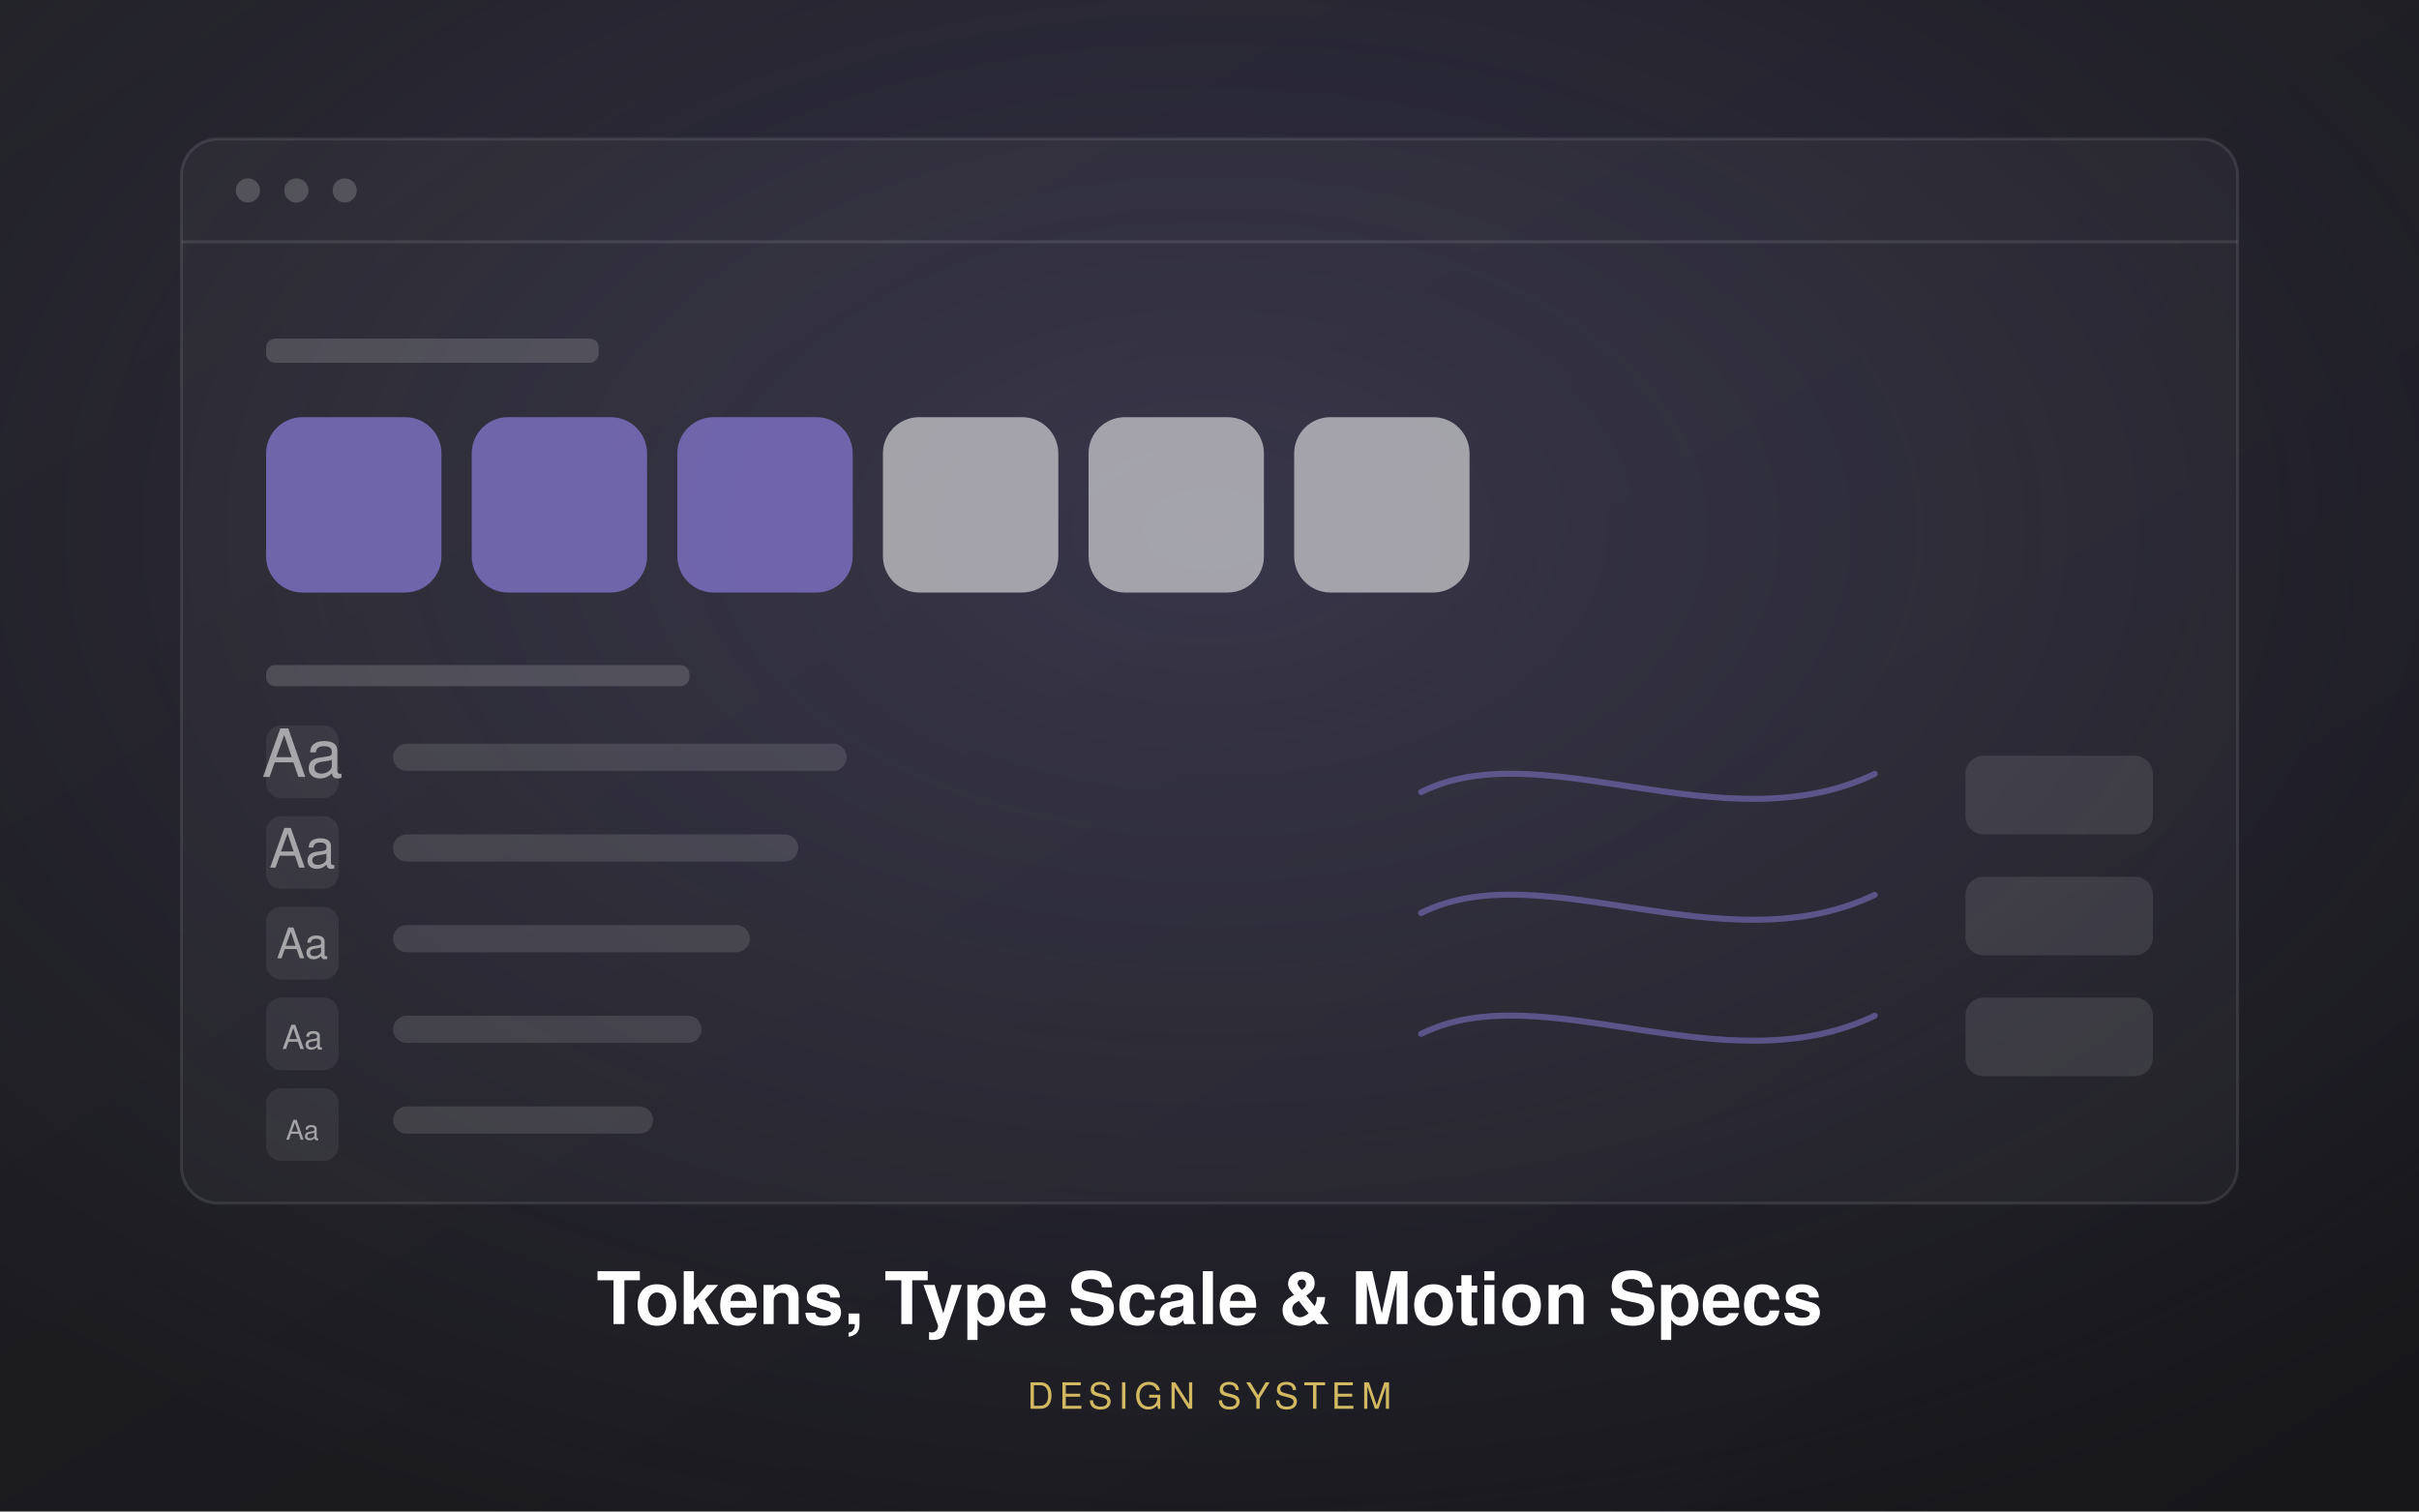
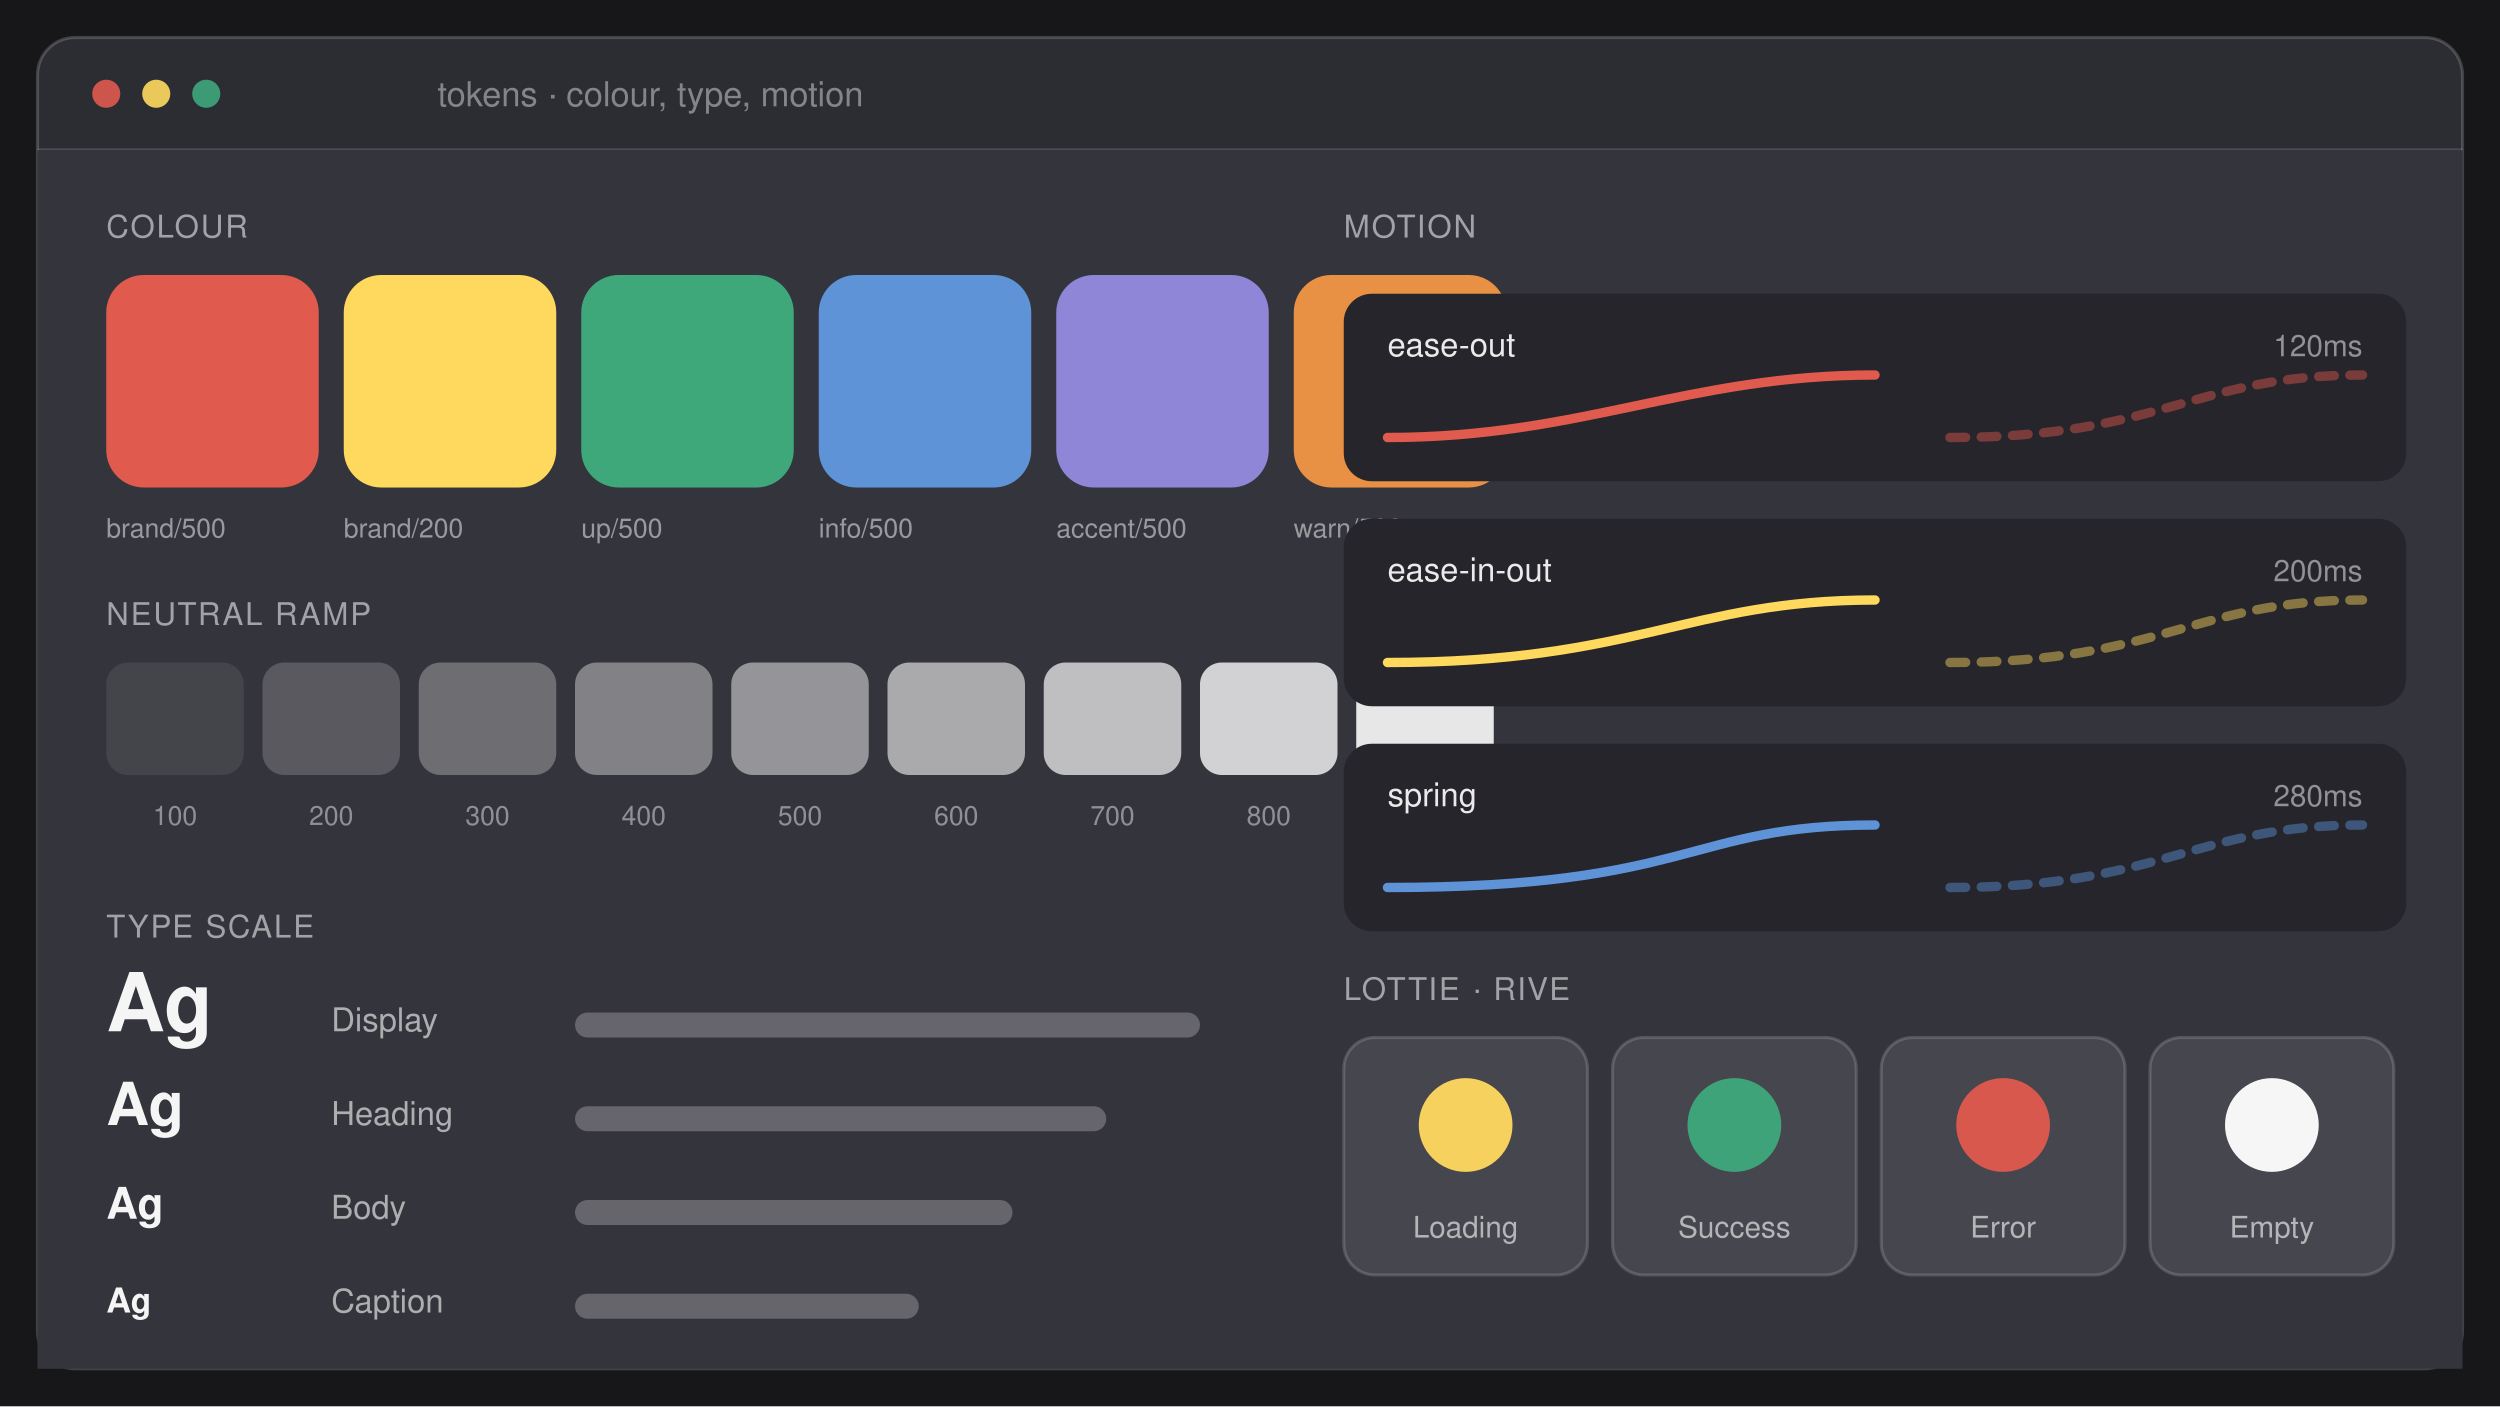
- <svg xmlns="http://www.w3.org/2000/svg" viewBox="0 0 800 500" width="800" height="500" role="img">
-   <defs>
-     <linearGradient id="bg" x1="0" y1="0" x2="1" y2="1">
-       <stop offset="0%" stop-color="#202024" />
-       <stop offset="100%" stop-color="#17171a" />
-     </linearGradient>
-     <radialGradient id="glow" cx="0.5" cy="0.35" r="0.72">
-       <stop offset="0%" stop-color="#7a6fbf" stop-opacity="0.22" />
-       <stop offset="100%" stop-color="#7a6fbf" stop-opacity="0" />
-     </radialGradient>
-   </defs>
-   <rect width="800" height="500" fill="url(#bg)" />
-   <rect width="800" height="500" fill="url(#glow)" />
-   <rect x="60" y="46" width="680" height="352" rx="12" fill="#ffffff" fill-opacity="0.035" stroke="#ffffff" stroke-opacity="0.1" />
-   <line x1="60" y1="80" x2="740" y2="80" stroke="#ffffff" stroke-opacity="0.10" />
-   <circle cx="82" cy="63" r="4" fill="#ffffff" fill-opacity="0.18" />
-   <circle cx="98" cy="63" r="4" fill="#ffffff" fill-opacity="0.18" />
-   <circle cx="114" cy="63" r="4" fill="#ffffff" fill-opacity="0.18" />
-   <rect x="88" y="112" width="110" height="8" rx="3" fill="#ffffff" fill-opacity="0.16" />
-   <rect x="88" y="138" width="58" height="58" rx="12" fill="#7a6fbf" fill-opacity="0.85" />
-   <rect x="156" y="138" width="58" height="58" rx="12" fill="#7a6fbf" fill-opacity="0.85" />
-   <rect x="224" y="138" width="58" height="58" rx="12" fill="#7a6fbf" fill-opacity="0.85" />
-   <rect x="292" y="138" width="58" height="58" rx="12" fill="#ffffff" fill-opacity="0.55" />
-   <rect x="360" y="138" width="58" height="58" rx="12" fill="#ffffff" fill-opacity="0.55" />
-   <rect x="428" y="138" width="58" height="58" rx="12" fill="#ffffff" fill-opacity="0.55" />
-   <rect x="88" y="220" width="140" height="7" rx="3" fill="#ffffff" fill-opacity="0.16" />
-   <rect x="88" y="240" width="24" height="24" rx="5" fill="#ffffff" fill-opacity="0.07" />
-   <text x="100" y="257" text-anchor="middle" font-family="Helvetica, Arial, sans-serif" font-size="22" font-weight="400" fill="#ffffff" fill-opacity="0.55" letter-spacing="0">Aa</text>
-   <rect x="130" y="246" width="150" height="9" rx="4.5" fill="#ffffff" fill-opacity="0.12" />
-   <rect x="88" y="270" width="24" height="24" rx="5" fill="#ffffff" fill-opacity="0.07" />
-   <text x="100" y="287" text-anchor="middle" font-family="Helvetica, Arial, sans-serif" font-size="18" font-weight="400" fill="#ffffff" fill-opacity="0.55" letter-spacing="0">Aa</text>
-   <rect x="130" y="276" width="134" height="9" rx="4.5" fill="#ffffff" fill-opacity="0.12" />
-   <rect x="88" y="300" width="24" height="24" rx="5" fill="#ffffff" fill-opacity="0.07" />
-   <text x="100" y="317" text-anchor="middle" font-family="Helvetica, Arial, sans-serif" font-size="14" font-weight="400" fill="#ffffff" fill-opacity="0.55" letter-spacing="0">Aa</text>
-   <rect x="130" y="306" width="118" height="9" rx="4.5" fill="#ffffff" fill-opacity="0.12" />
-   <rect x="88" y="330" width="24" height="24" rx="5" fill="#ffffff" fill-opacity="0.07" />
-   <text x="100" y="347" text-anchor="middle" font-family="Helvetica, Arial, sans-serif" font-size="11" font-weight="400" fill="#ffffff" fill-opacity="0.55" letter-spacing="0">Aa</text>
-   <rect x="130" y="336" width="102" height="9" rx="4.5" fill="#ffffff" fill-opacity="0.12" />
-   <rect x="88" y="360" width="24" height="24" rx="5" fill="#ffffff" fill-opacity="0.07" />
-   <text x="100" y="377" text-anchor="middle" font-family="Helvetica, Arial, sans-serif" font-size="9" font-weight="400" fill="#ffffff" fill-opacity="0.55" letter-spacing="0">Aa</text>
-   <rect x="130" y="366" width="86" height="9" rx="4.5" fill="#ffffff" fill-opacity="0.12" />
-   <path d="M470,262 C510,242 570,280 620,256" fill="none" stroke="#7a6fbf" stroke-width="2" opacity="0.6" stroke-linecap="round" />
-   <rect x="650" y="250" width="62" height="26" rx="6" fill="#ffffff" fill-opacity="0.1" />
-   <path d="M470,302 C510,282 570,320 620,296" fill="none" stroke="#7a6fbf" stroke-width="2" opacity="0.6" stroke-linecap="round" />
-   <rect x="650" y="290" width="62" height="26" rx="6" fill="#ffffff" fill-opacity="0.1" />
-   <path d="M470,342 C510,322 570,360 620,336" fill="none" stroke="#7a6fbf" stroke-width="2" opacity="0.6" stroke-linecap="round" />
-   <rect x="650" y="330" width="62" height="26" rx="6" fill="#ffffff" fill-opacity="0.1" />
-   <text x="400" y="438" text-anchor="middle" font-family="Helvetica, Arial, sans-serif" font-size="24" font-weight="600" fill="#ffffff" fill-opacity="1" letter-spacing="0">Tokens, Type Scale &amp; Motion Specs</text>
-   <text x="400" y="466" text-anchor="middle" font-family="Helvetica, Arial, sans-serif" font-size="12" font-weight="400" fill="#ffe071" fill-opacity="0.8" letter-spacing="2">DESIGN SYSTEM</text>
+ <svg xmlns="http://www.w3.org/2000/svg" viewBox="0 0 800 450" width="800" height="450" role="img" aria-label="proj-tokens">
+   <rect width="800" height="450" fill="#17171a" />
+   <rect x="12" y="12" width="776" height="426" rx="12" fill="#2c2c33" fill-opacity="1" stroke="#ffffff" stroke-opacity="0.18" stroke-width="1" />
+   <line x1="12" y1="48" x2="788" y2="48" stroke="#ffffff" stroke-opacity="0.16" stroke-width="1" />
+   <circle cx="34" cy="30" r="4.5" fill="#e05a4e" fill-opacity="0.9" />
+   <circle cx="50" cy="30" r="4.5" fill="#ffd95e" fill-opacity="0.9" />
+   <circle cx="66" cy="30" r="4.5" fill="#3fa87b" fill-opacity="0.9" />
+   <text x="140" y="34" text-anchor="start" font-family="Helvetica, Arial, sans-serif" font-size="11" font-weight="400" fill="#ffffff" fill-opacity="0.42" letter-spacing="0">tokens  ·  colour, type, motion</text>
+   <rect x="12" y="48" width="776" height="390" rx="0" fill="#34343c" fill-opacity="1" />
+   <text x="34" y="76" text-anchor="start" font-family="Helvetica, Arial, sans-serif" font-size="10" font-weight="400" fill="#ffffff" fill-opacity="0.55" letter-spacing="0.6">COLOUR</text>
+   <rect x="34" y="88" width="68" height="68" rx="12" fill="#e05a4e" fill-opacity="1" />
+   <text x="34" y="172" text-anchor="start" font-family="Helvetica, Arial, sans-serif" font-size="8.5" font-weight="400" fill="#ffffff" fill-opacity="0.5" letter-spacing="0">brand/500</text>
+   <rect x="110" y="88" width="68" height="68" rx="12" fill="#ffd95e" fill-opacity="1" />
+   <text x="110" y="172" text-anchor="start" font-family="Helvetica, Arial, sans-serif" font-size="8.5" font-weight="400" fill="#ffffff" fill-opacity="0.5" letter-spacing="0">brand/200</text>
+   <rect x="186" y="88" width="68" height="68" rx="12" fill="#3fa87b" fill-opacity="1" />
+   <text x="186" y="172" text-anchor="start" font-family="Helvetica, Arial, sans-serif" font-size="8.5" font-weight="400" fill="#ffffff" fill-opacity="0.5" letter-spacing="0">up/500</text>
+   <rect x="262" y="88" width="68" height="68" rx="12" fill="#5f93d8" fill-opacity="1" />
+   <text x="262" y="172" text-anchor="start" font-family="Helvetica, Arial, sans-serif" font-size="8.5" font-weight="400" fill="#ffffff" fill-opacity="0.5" letter-spacing="0">info/500</text>
+   <rect x="338" y="88" width="68" height="68" rx="12" fill="#9086d8" fill-opacity="1" />
+   <text x="338" y="172" text-anchor="start" font-family="Helvetica, Arial, sans-serif" font-size="8.5" font-weight="400" fill="#ffffff" fill-opacity="0.5" letter-spacing="0">accent/500</text>
+   <rect x="414" y="88" width="68" height="68" rx="12" fill="#e89044" fill-opacity="1" />
+   <text x="414" y="172" text-anchor="start" font-family="Helvetica, Arial, sans-serif" font-size="8.5" font-weight="400" fill="#ffffff" fill-opacity="0.5" letter-spacing="0">warn/500</text>
+   <text x="34" y="200" text-anchor="start" font-family="Helvetica, Arial, sans-serif" font-size="10" font-weight="400" fill="#ffffff" fill-opacity="0.55" letter-spacing="0.6">NEUTRAL RAMP</text>
+   <rect x="34" y="212" width="44" height="36" rx="7" fill="#ffffff" fill-opacity="0.08" />
+   <text x="56" y="264" text-anchor="middle" font-family="Helvetica, Arial, sans-serif" font-size="8.5" font-weight="400" fill="#ffffff" fill-opacity="0.45" letter-spacing="0">100</text>
+   <rect x="84" y="212" width="44" height="36" rx="7" fill="#ffffff" fill-opacity="0.18" />
+   <text x="106" y="264" text-anchor="middle" font-family="Helvetica, Arial, sans-serif" font-size="8.5" font-weight="400" fill="#ffffff" fill-opacity="0.45" letter-spacing="0">200</text>
+   <rect x="134" y="212" width="44" height="36" rx="7" fill="#ffffff" fill-opacity="0.28" />
+   <text x="156" y="264" text-anchor="middle" font-family="Helvetica, Arial, sans-serif" font-size="8.5" font-weight="400" fill="#ffffff" fill-opacity="0.45" letter-spacing="0">300</text>
+   <rect x="184" y="212" width="44" height="36" rx="7" fill="#ffffff" fill-opacity="0.38" />
+   <text x="206" y="264" text-anchor="middle" font-family="Helvetica, Arial, sans-serif" font-size="8.5" font-weight="400" fill="#ffffff" fill-opacity="0.45" letter-spacing="0">400</text>
+   <rect x="234" y="212" width="44" height="36" rx="7" fill="#ffffff" fill-opacity="0.48" />
+   <text x="256" y="264" text-anchor="middle" font-family="Helvetica, Arial, sans-serif" font-size="8.5" font-weight="400" fill="#ffffff" fill-opacity="0.45" letter-spacing="0">500</text>
+   <rect x="284" y="212" width="44" height="36" rx="7" fill="#ffffff" fill-opacity="0.58" />
+   <text x="306" y="264" text-anchor="middle" font-family="Helvetica, Arial, sans-serif" font-size="8.5" font-weight="400" fill="#ffffff" fill-opacity="0.45" letter-spacing="0">600</text>
+   <rect x="334" y="212" width="44" height="36" rx="7" fill="#ffffff" fill-opacity="0.68" />
+   <text x="356" y="264" text-anchor="middle" font-family="Helvetica, Arial, sans-serif" font-size="8.5" font-weight="400" fill="#ffffff" fill-opacity="0.45" letter-spacing="0">700</text>
+   <rect x="384" y="212" width="44" height="36" rx="7" fill="#ffffff" fill-opacity="0.78" />
+   <text x="406" y="264" text-anchor="middle" font-family="Helvetica, Arial, sans-serif" font-size="8.5" font-weight="400" fill="#ffffff" fill-opacity="0.45" letter-spacing="0">800</text>
+   <rect x="434" y="212" width="44" height="36" rx="7" fill="#ffffff" fill-opacity="0.88" />
+   <text x="456" y="264" text-anchor="middle" font-family="Helvetica, Arial, sans-serif" font-size="8.5" font-weight="400" fill="#ffffff" fill-opacity="0.45" letter-spacing="0">900</text>
+   <text x="34" y="300" text-anchor="start" font-family="Helvetica, Arial, sans-serif" font-size="10" font-weight="400" fill="#ffffff" fill-opacity="0.55" letter-spacing="0.6">TYPE SCALE</text>
+   <text x="34" y="330" text-anchor="start" font-family="Helvetica, Arial, sans-serif" font-size="26" font-weight="600" fill="#ffffff" fill-opacity="0.95" letter-spacing="0">Ag</text>
+   <text x="106" y="330" text-anchor="start" font-family="Helvetica, Arial, sans-serif" font-size="10.5" font-weight="400" fill="#ffffff" fill-opacity="0.6" letter-spacing="0">Display</text>
+   <rect x="184" y="324" width="200" height="8" rx="4" fill="#ffffff" fill-opacity="0.24" />
+   <text x="34" y="360" text-anchor="start" font-family="Helvetica, Arial, sans-serif" font-size="19" font-weight="600" fill="#ffffff" fill-opacity="0.95" letter-spacing="0">Ag</text>
+   <text x="106" y="360" text-anchor="start" font-family="Helvetica, Arial, sans-serif" font-size="10.5" font-weight="400" fill="#ffffff" fill-opacity="0.6" letter-spacing="0">Heading</text>
+   <rect x="184" y="354" width="170" height="8" rx="4" fill="#ffffff" fill-opacity="0.24" />
+   <text x="34" y="390" text-anchor="start" font-family="Helvetica, Arial, sans-serif" font-size="14" font-weight="600" fill="#ffffff" fill-opacity="0.95" letter-spacing="0">Ag</text>
+   <text x="106" y="390" text-anchor="start" font-family="Helvetica, Arial, sans-serif" font-size="10.5" font-weight="400" fill="#ffffff" fill-opacity="0.6" letter-spacing="0">Body</text>
+   <rect x="184" y="384" width="140" height="8" rx="4" fill="#ffffff" fill-opacity="0.24" />
+   <text x="34" y="420" text-anchor="start" font-family="Helvetica, Arial, sans-serif" font-size="11" font-weight="600" fill="#ffffff" fill-opacity="0.95" letter-spacing="0">Ag</text>
+   <text x="106" y="420" text-anchor="start" font-family="Helvetica, Arial, sans-serif" font-size="10.5" font-weight="400" fill="#ffffff" fill-opacity="0.6" letter-spacing="0">Caption</text>
+   <rect x="184" y="414" width="110" height="8" rx="4" fill="#ffffff" fill-opacity="0.24" />
+   <text x="430" y="76" text-anchor="start" font-family="Helvetica, Arial, sans-serif" font-size="10" font-weight="400" fill="#ffffff" fill-opacity="0.55" letter-spacing="0.6">MOTION</text>
+   <rect x="430" y="94" width="340" height="60" rx="9" fill="#25252b" fill-opacity="1" />
+   <text x="444" y="114" text-anchor="start" font-family="Helvetica, Arial, sans-serif" font-size="10.5" font-weight="500" fill="#ffffff" fill-opacity="0.9" letter-spacing="0">ease-out</text>
+   <text x="756" y="114" text-anchor="end" font-family="Helvetica, Arial, sans-serif" font-size="9.5" font-weight="400" fill="#ffffff" fill-opacity="0.5" letter-spacing="0">120ms</text>
+   <path d="M444,140 C506,140 540,120 600,120" fill="none" stroke="#e05a4e" stroke-opacity="1" stroke-width="3" stroke-linecap="round" />
+   <path d="M624,140 C692,140 702,120 756,120" fill="none" stroke="#e05a4e" stroke-opacity="0.45" stroke-width="3" stroke-linecap="round" stroke-dasharray="5 5" />
+   <rect x="430" y="166" width="340" height="60" rx="9" fill="#25252b" fill-opacity="1" />
+   <text x="444" y="186" text-anchor="start" font-family="Helvetica, Arial, sans-serif" font-size="10.5" font-weight="500" fill="#ffffff" fill-opacity="0.9" letter-spacing="0">ease-in-out</text>
+   <text x="756" y="186" text-anchor="end" font-family="Helvetica, Arial, sans-serif" font-size="9.5" font-weight="400" fill="#ffffff" fill-opacity="0.5" letter-spacing="0">200ms</text>
+   <path d="M444,212 C524,212 540,192 600,192" fill="none" stroke="#ffd95e" stroke-opacity="1" stroke-width="3" stroke-linecap="round" />
+   <path d="M624,212 C692,212 702,192 756,192" fill="none" stroke="#ffd95e" stroke-opacity="0.45" stroke-width="3" stroke-linecap="round" stroke-dasharray="5 5" />
+   <rect x="430" y="238" width="340" height="60" rx="9" fill="#25252b" fill-opacity="1" />
+   <text x="444" y="258" text-anchor="start" font-family="Helvetica, Arial, sans-serif" font-size="10.5" font-weight="500" fill="#ffffff" fill-opacity="0.9" letter-spacing="0">spring</text>
+   <text x="756" y="258" text-anchor="end" font-family="Helvetica, Arial, sans-serif" font-size="9.5" font-weight="400" fill="#ffffff" fill-opacity="0.5" letter-spacing="0">280ms</text>
+   <path d="M444,284 C542,284 540,264 600,264" fill="none" stroke="#5f93d8" stroke-opacity="1" stroke-width="3" stroke-linecap="round" />
+   <path d="M624,284 C692,284 702,264 756,264" fill="none" stroke="#5f93d8" stroke-opacity="0.45" stroke-width="3" stroke-linecap="round" stroke-dasharray="5 5" />
+   <text x="430" y="320" text-anchor="start" font-family="Helvetica, Arial, sans-serif" font-size="10" font-weight="400" fill="#ffffff" fill-opacity="0.55" letter-spacing="0.6">LOTTIE  ·  RIVE</text>
+   <rect x="430" y="332" width="78" height="76" rx="10" fill="#ffffff" fill-opacity="0.09" stroke="#ffffff" stroke-opacity="0.16" stroke-width="1" />
+   <circle cx="469" cy="360" r="15" fill="#ffd95e" fill-opacity="0.95" />
+   <text x="469" y="396" text-anchor="middle" font-family="Helvetica, Arial, sans-serif" font-size="9.5" font-weight="400" fill="#ffffff" fill-opacity="0.6" letter-spacing="0">Loading</text>
+   <rect x="516" y="332" width="78" height="76" rx="10" fill="#ffffff" fill-opacity="0.09" stroke="#ffffff" stroke-opacity="0.16" stroke-width="1" />
+   <circle cx="555" cy="360" r="15" fill="#3fa87b" fill-opacity="0.95" />
+   <text x="555" y="396" text-anchor="middle" font-family="Helvetica, Arial, sans-serif" font-size="9.5" font-weight="400" fill="#ffffff" fill-opacity="0.6" letter-spacing="0">Success</text>
+   <rect x="602" y="332" width="78" height="76" rx="10" fill="#ffffff" fill-opacity="0.09" stroke="#ffffff" stroke-opacity="0.16" stroke-width="1" />
+   <circle cx="641" cy="360" r="15" fill="#e05a4e" fill-opacity="0.95" />
+   <text x="641" y="396" text-anchor="middle" font-family="Helvetica, Arial, sans-serif" font-size="9.5" font-weight="400" fill="#ffffff" fill-opacity="0.6" letter-spacing="0">Error</text>
+   <rect x="688" y="332" width="78" height="76" rx="10" fill="#ffffff" fill-opacity="0.09" stroke="#ffffff" stroke-opacity="0.16" stroke-width="1" />
+   <circle cx="727" cy="360" r="15" fill="#ffffff" fill-opacity="0.95" />
+   <text x="727" y="396" text-anchor="middle" font-family="Helvetica, Arial, sans-serif" font-size="9.5" font-weight="400" fill="#ffffff" fill-opacity="0.6" letter-spacing="0">Empty</text>
</svg>
